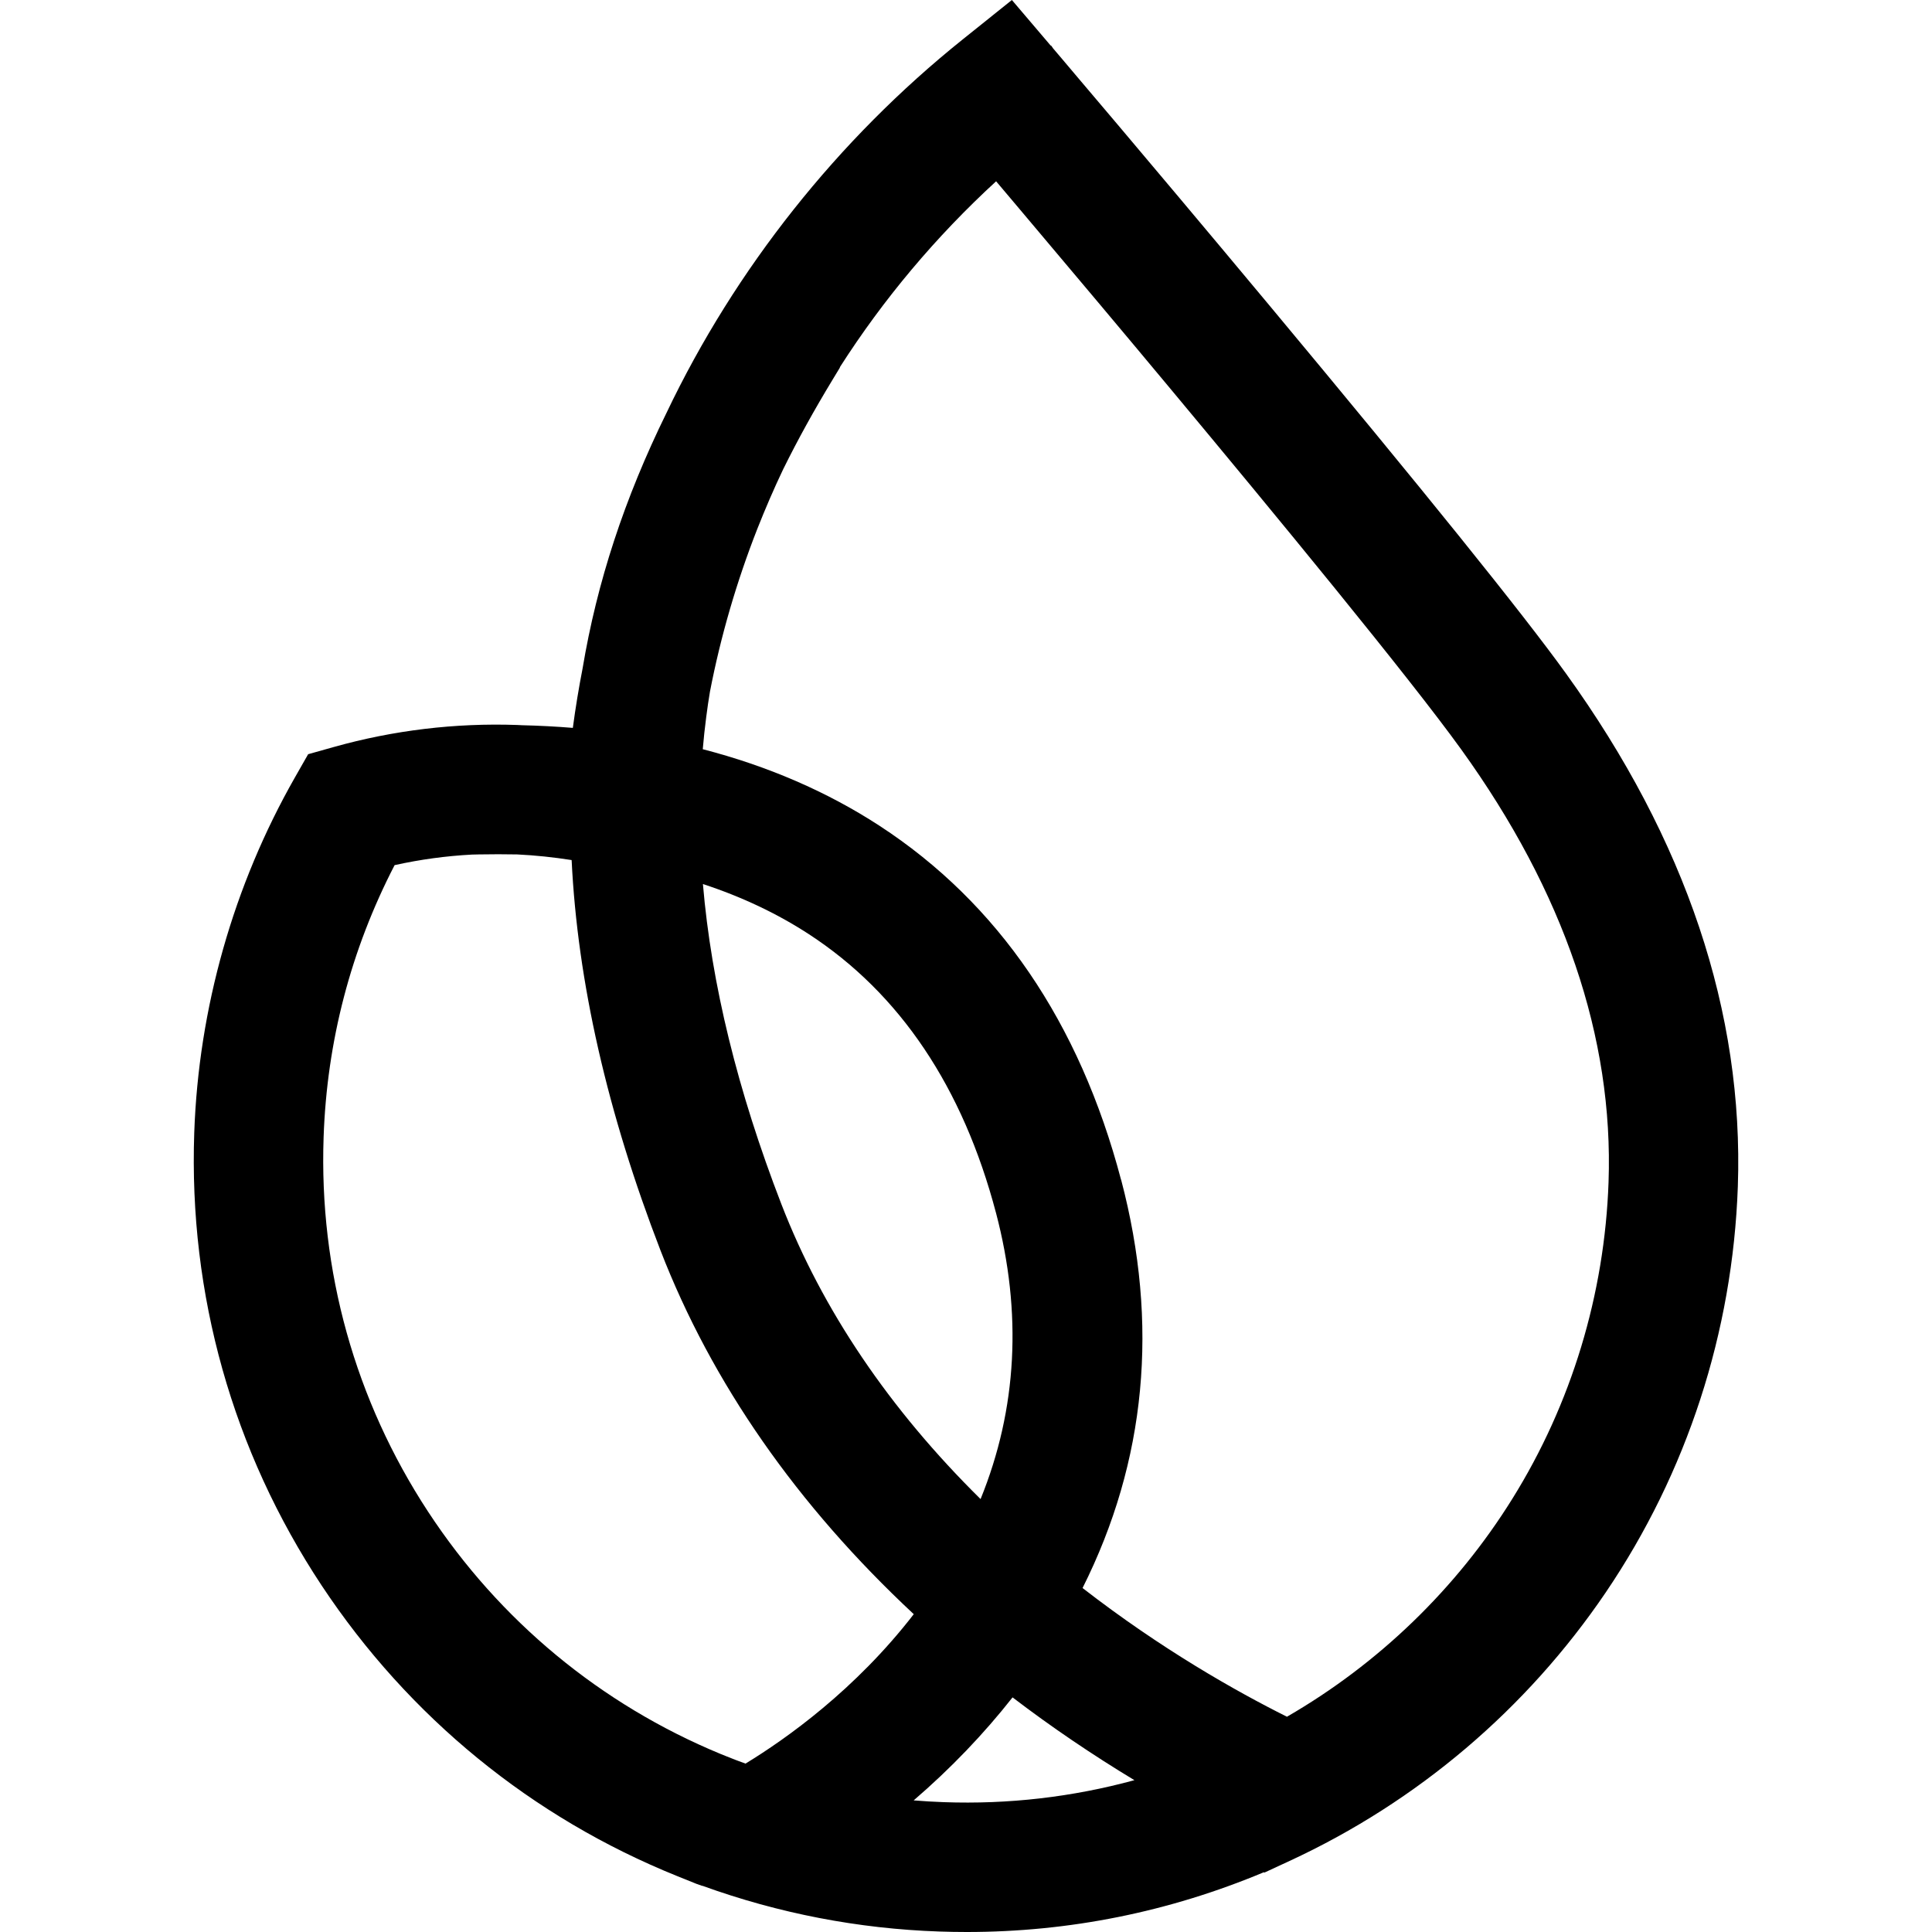
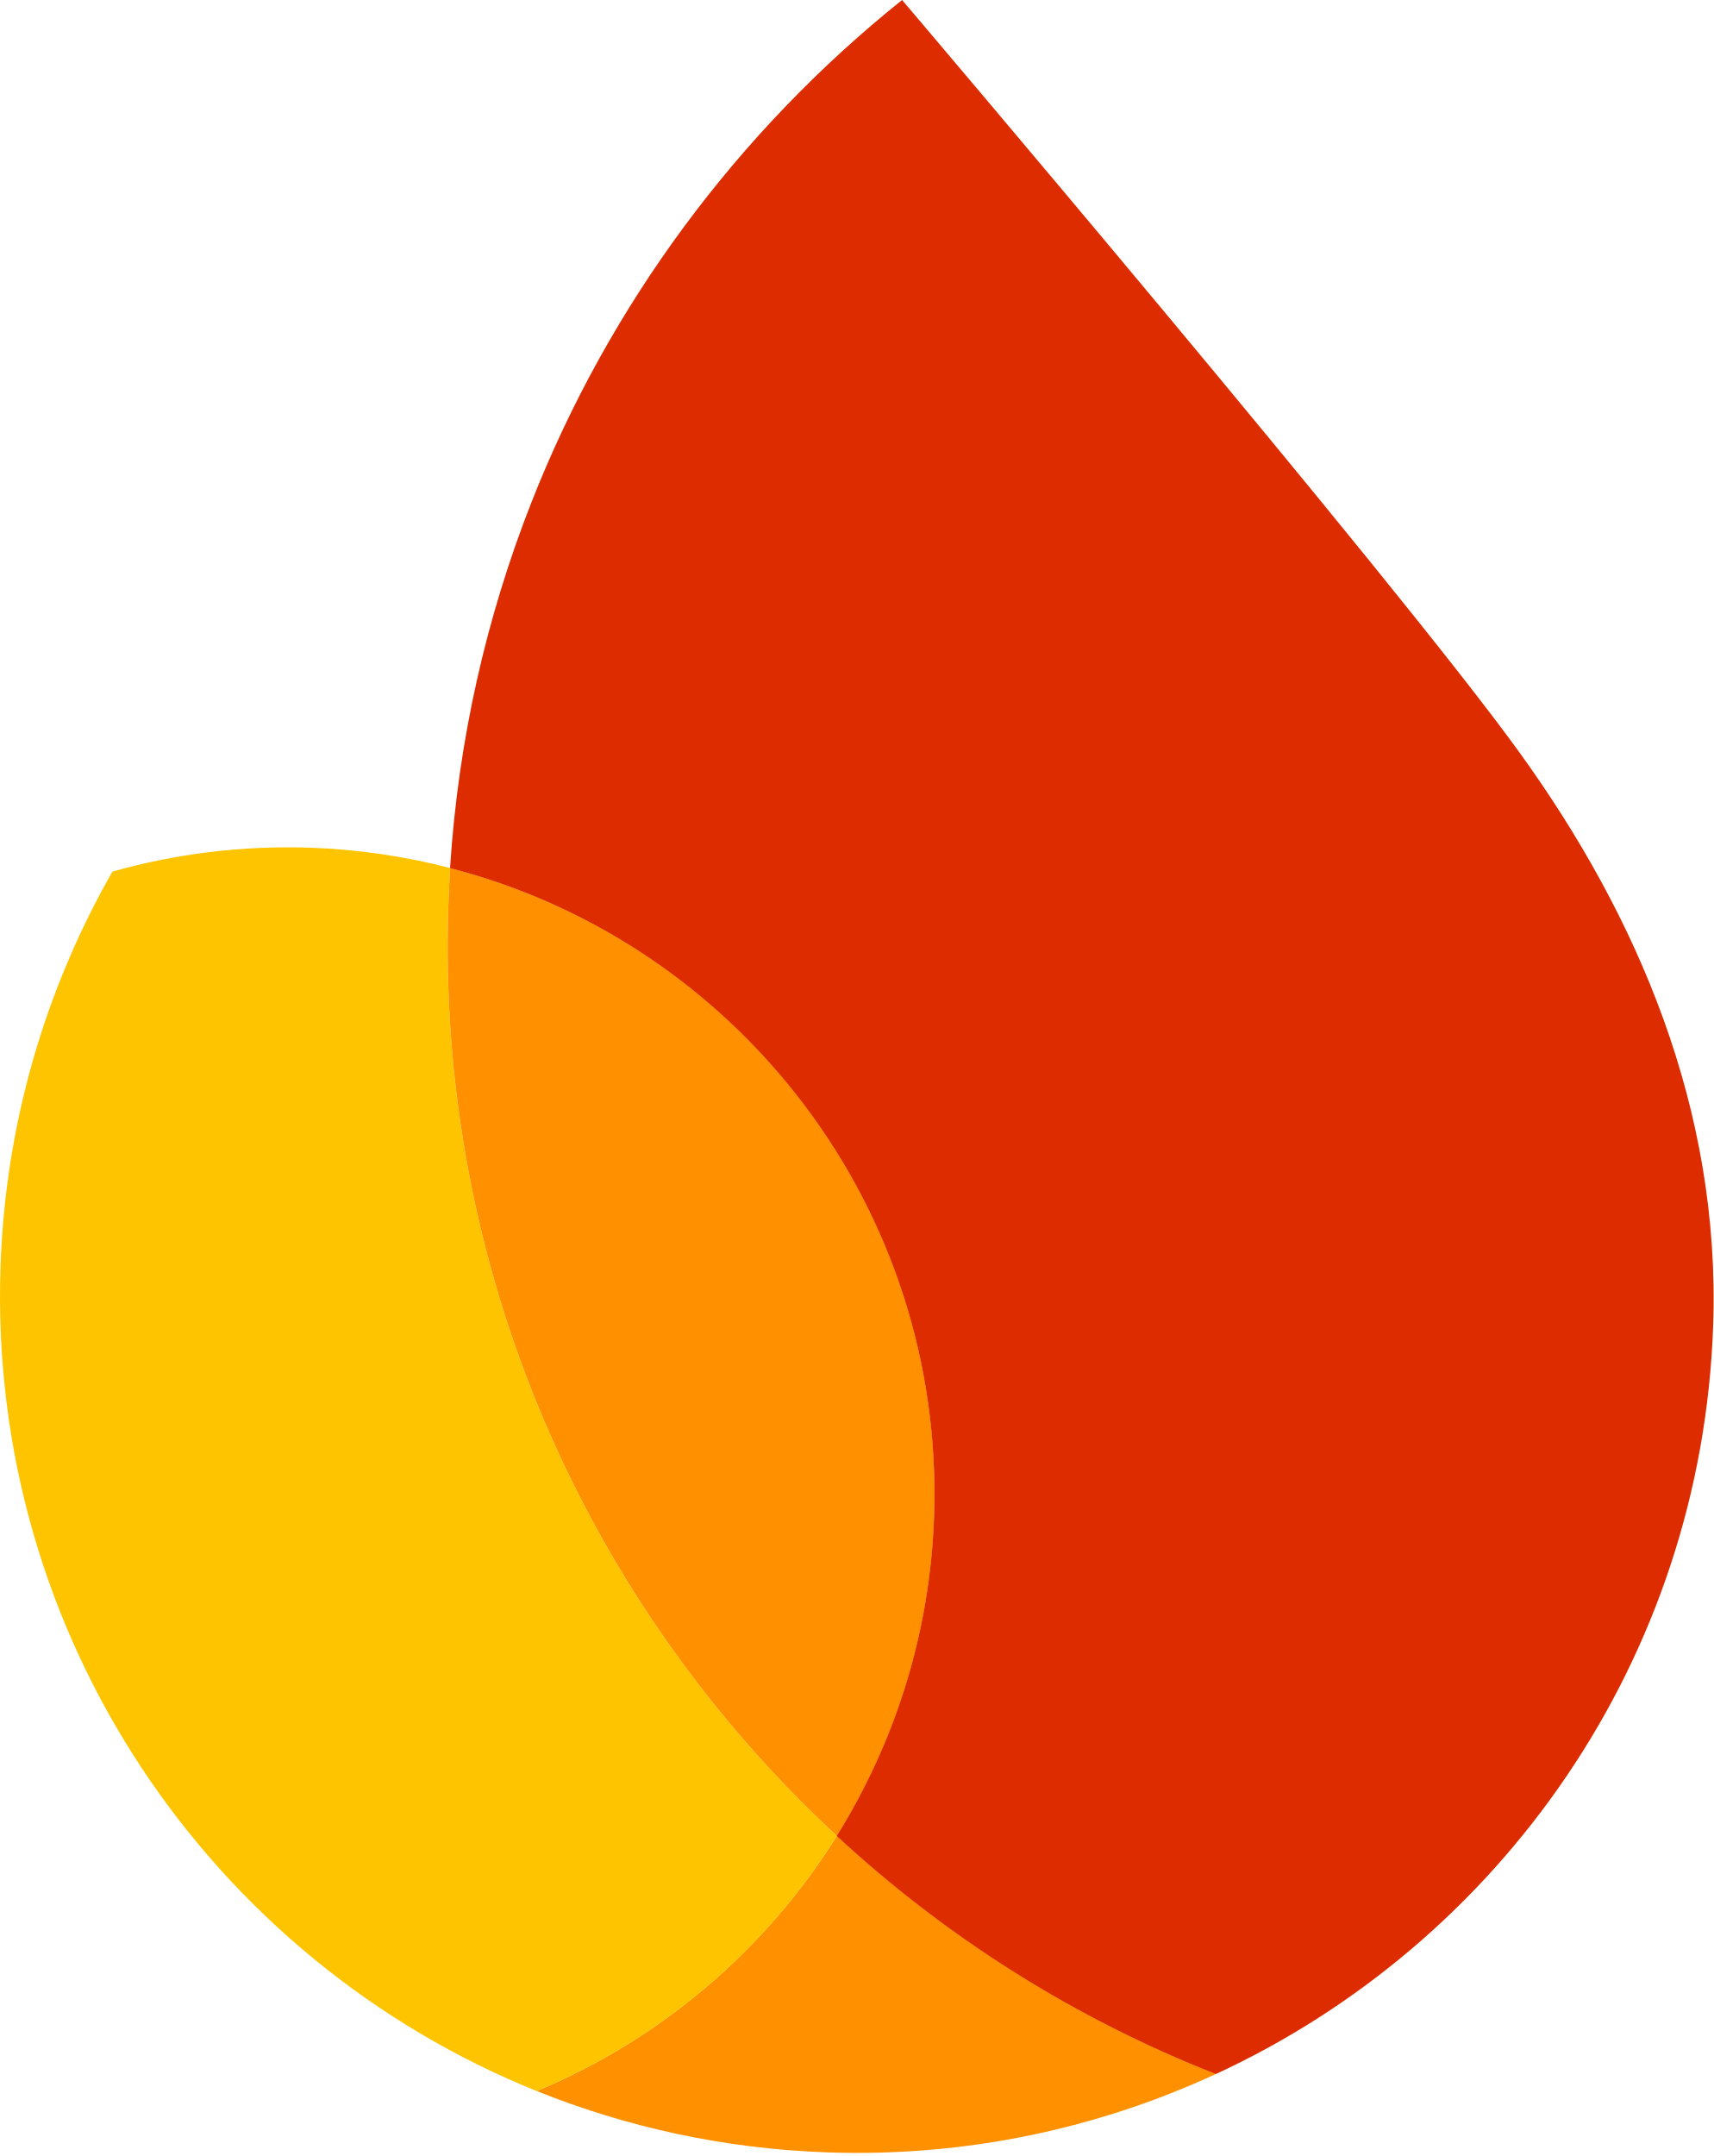
- <svg xmlns="http://www.w3.org/2000/svg" role="img" viewBox="0 0 24 24">
-   <path d="M19.455 8.369c-.538-.748-1.778-2.285-3.681-4.569-.826-.991-1.535-1.832-1.884-2.245a146 146 0 0 0-.488-.576l-.207-.245-.113-.133-.022-.032-.01-.005L12.57 0l-.609.488c-1.555 1.246-2.828 2.851-3.681 4.64-.523 1.064-.864 2.105-1.043 3.176-.047.241-.088.489-.121.738-.209-.017-.421-.028-.632-.033-.018-.001-.035-.002-.059-.003a7.46 7.46 0 0 0-2.28.274l-.317.089-.163.286c-.765 1.342-1.198 2.869-1.252 4.416-.07 2.01.477 3.954 1.583 5.625 1.082 1.633 2.61 2.882 4.42 3.611l.236.095.071.025.003-.001a9.59 9.59 0 0 0 2.941.568q.171.006.342.006c1.273 0 2.513-.249 3.69-.742l.008.004.313-.145a9.63 9.63 0 0 0 3.927-3.335c1.01-1.49 1.577-3.234 1.641-5.042.075-2.161-.643-4.304-2.133-6.371m-7.083 6.695c.328 1.244.264 2.44-.191 3.558-1.135-1.12-1.967-2.352-2.475-3.665-.543-1.404-.87-2.74-.974-3.975.48.157.922.366 1.315.622 1.132.737 1.914 1.902 2.325 3.461zm.207 6.022c.482.368.99.712 1.513 1.028-.771.21-1.565.302-2.369.273a8 8 0 0 1-.373-.022c.458-.394.869-.823 1.228-1.279zm1.347-6.431c-.516-1.957-1.527-3.437-3.002-4.398-.647-.421-1.385-.741-2.194-.95.011-.134.026-.268.043-.4.014-.113.03-.216.046-.313.133-.689.332-1.37.589-2.025.099-.25.206-.499.321-.74l.004-.008c.177-.358.376-.719.61-1.105l.092-.152-.003-.001c.544-.851 1.197-1.627 1.942-2.311l.288.341c.672.796 1.304 1.548 1.878 2.237 1.291 1.549 2.966 3.583 3.612 4.48 1.277 1.771 1.893 3.579 1.83 5.375-.049 1.395-.461 2.755-1.195 3.933-.694 1.116-1.661 2.05-2.8 2.708-.636-.318-1.559-.839-2.539-1.599.79-1.575.952-3.28.479-5.072zm-2.575 5.397c-.725.939-1.587 1.55-2.09 1.856-.081-.029-.163-.06-.243-.093l-.065-.026c-1.49-.616-2.747-1.656-3.635-3.01-.907-1.384-1.356-2.993-1.298-4.653.041-1.19.338-2.327.882-3.379.316-.07.638-.114.96-.131l.084-.002c.162-.003.324-.003.478 0 .227.011.454.035.677.07.073 1.513.445 3.145 1.105 4.852.637 1.644 1.694 3.162 3.144 4.515z" />
+ <svg xmlns="http://www.w3.org/2000/svg" width="256px" height="322px" viewBox="0 0 256 322" version="1.1" preserveAspectRatio="xMidYMid">
+   <g>
+     <path d="M80.181,312.295 C93.635,317.709 108.231,320.923 123.556,321.458 C144.298,322.182 164.021,317.894 181.654,309.748 C160.509,301.441 141.36,289.293 125.016,274.188 C114.422,291.151 98.753,304.548 80.181,312.295 Z" fill="#FF9100" />
+     <path d="M125.013,274.193 C87.706,239.689 65.074,189.749 66.987,134.975 C67.049,133.196 67.143,131.418 67.253,129.641 C60.571,127.913 53.596,126.859 46.417,126.608 C36.142,126.249 26.191,127.523 16.797,130.169 C6.838,147.614 0.828,167.631 0.079,189.07 C-1.853,244.402 31.632,292.749 80.178,312.3 C98.75,304.553 114.419,291.171 125.013,274.193 Z" fill="#FFC400" />
+     <path d="M125.015,274.191 C133.689,260.31 138.948,244.037 139.56,226.504 C141.17,180.384 110.166,140.71 67.254,129.639 C67.145,131.416 67.051,133.194 66.989,134.973 C65.076,189.748 87.708,239.687 125.015,274.191 Z" fill="#FF9100" />
+     <path d="M134.761,0 C110.322,19.579 91.023,45.396 79.347,75.136 C72.662,92.171 68.461,110.47 67.234,129.651 C110.146,140.722 141.151,180.396 139.54,226.516 C138.928,244.048 133.653,260.305 124.995,274.203 C141.338,289.323 160.488,301.456 181.632,309.763 C224.073,290.145 254.185,247.93 255.929,197.999 C257.058,165.648 244.628,136.815 227.065,112.478 C208.517,86.739 134.761,0 134.761,0 Z" fill="#DD2C00" />
+   </g>
</svg>
